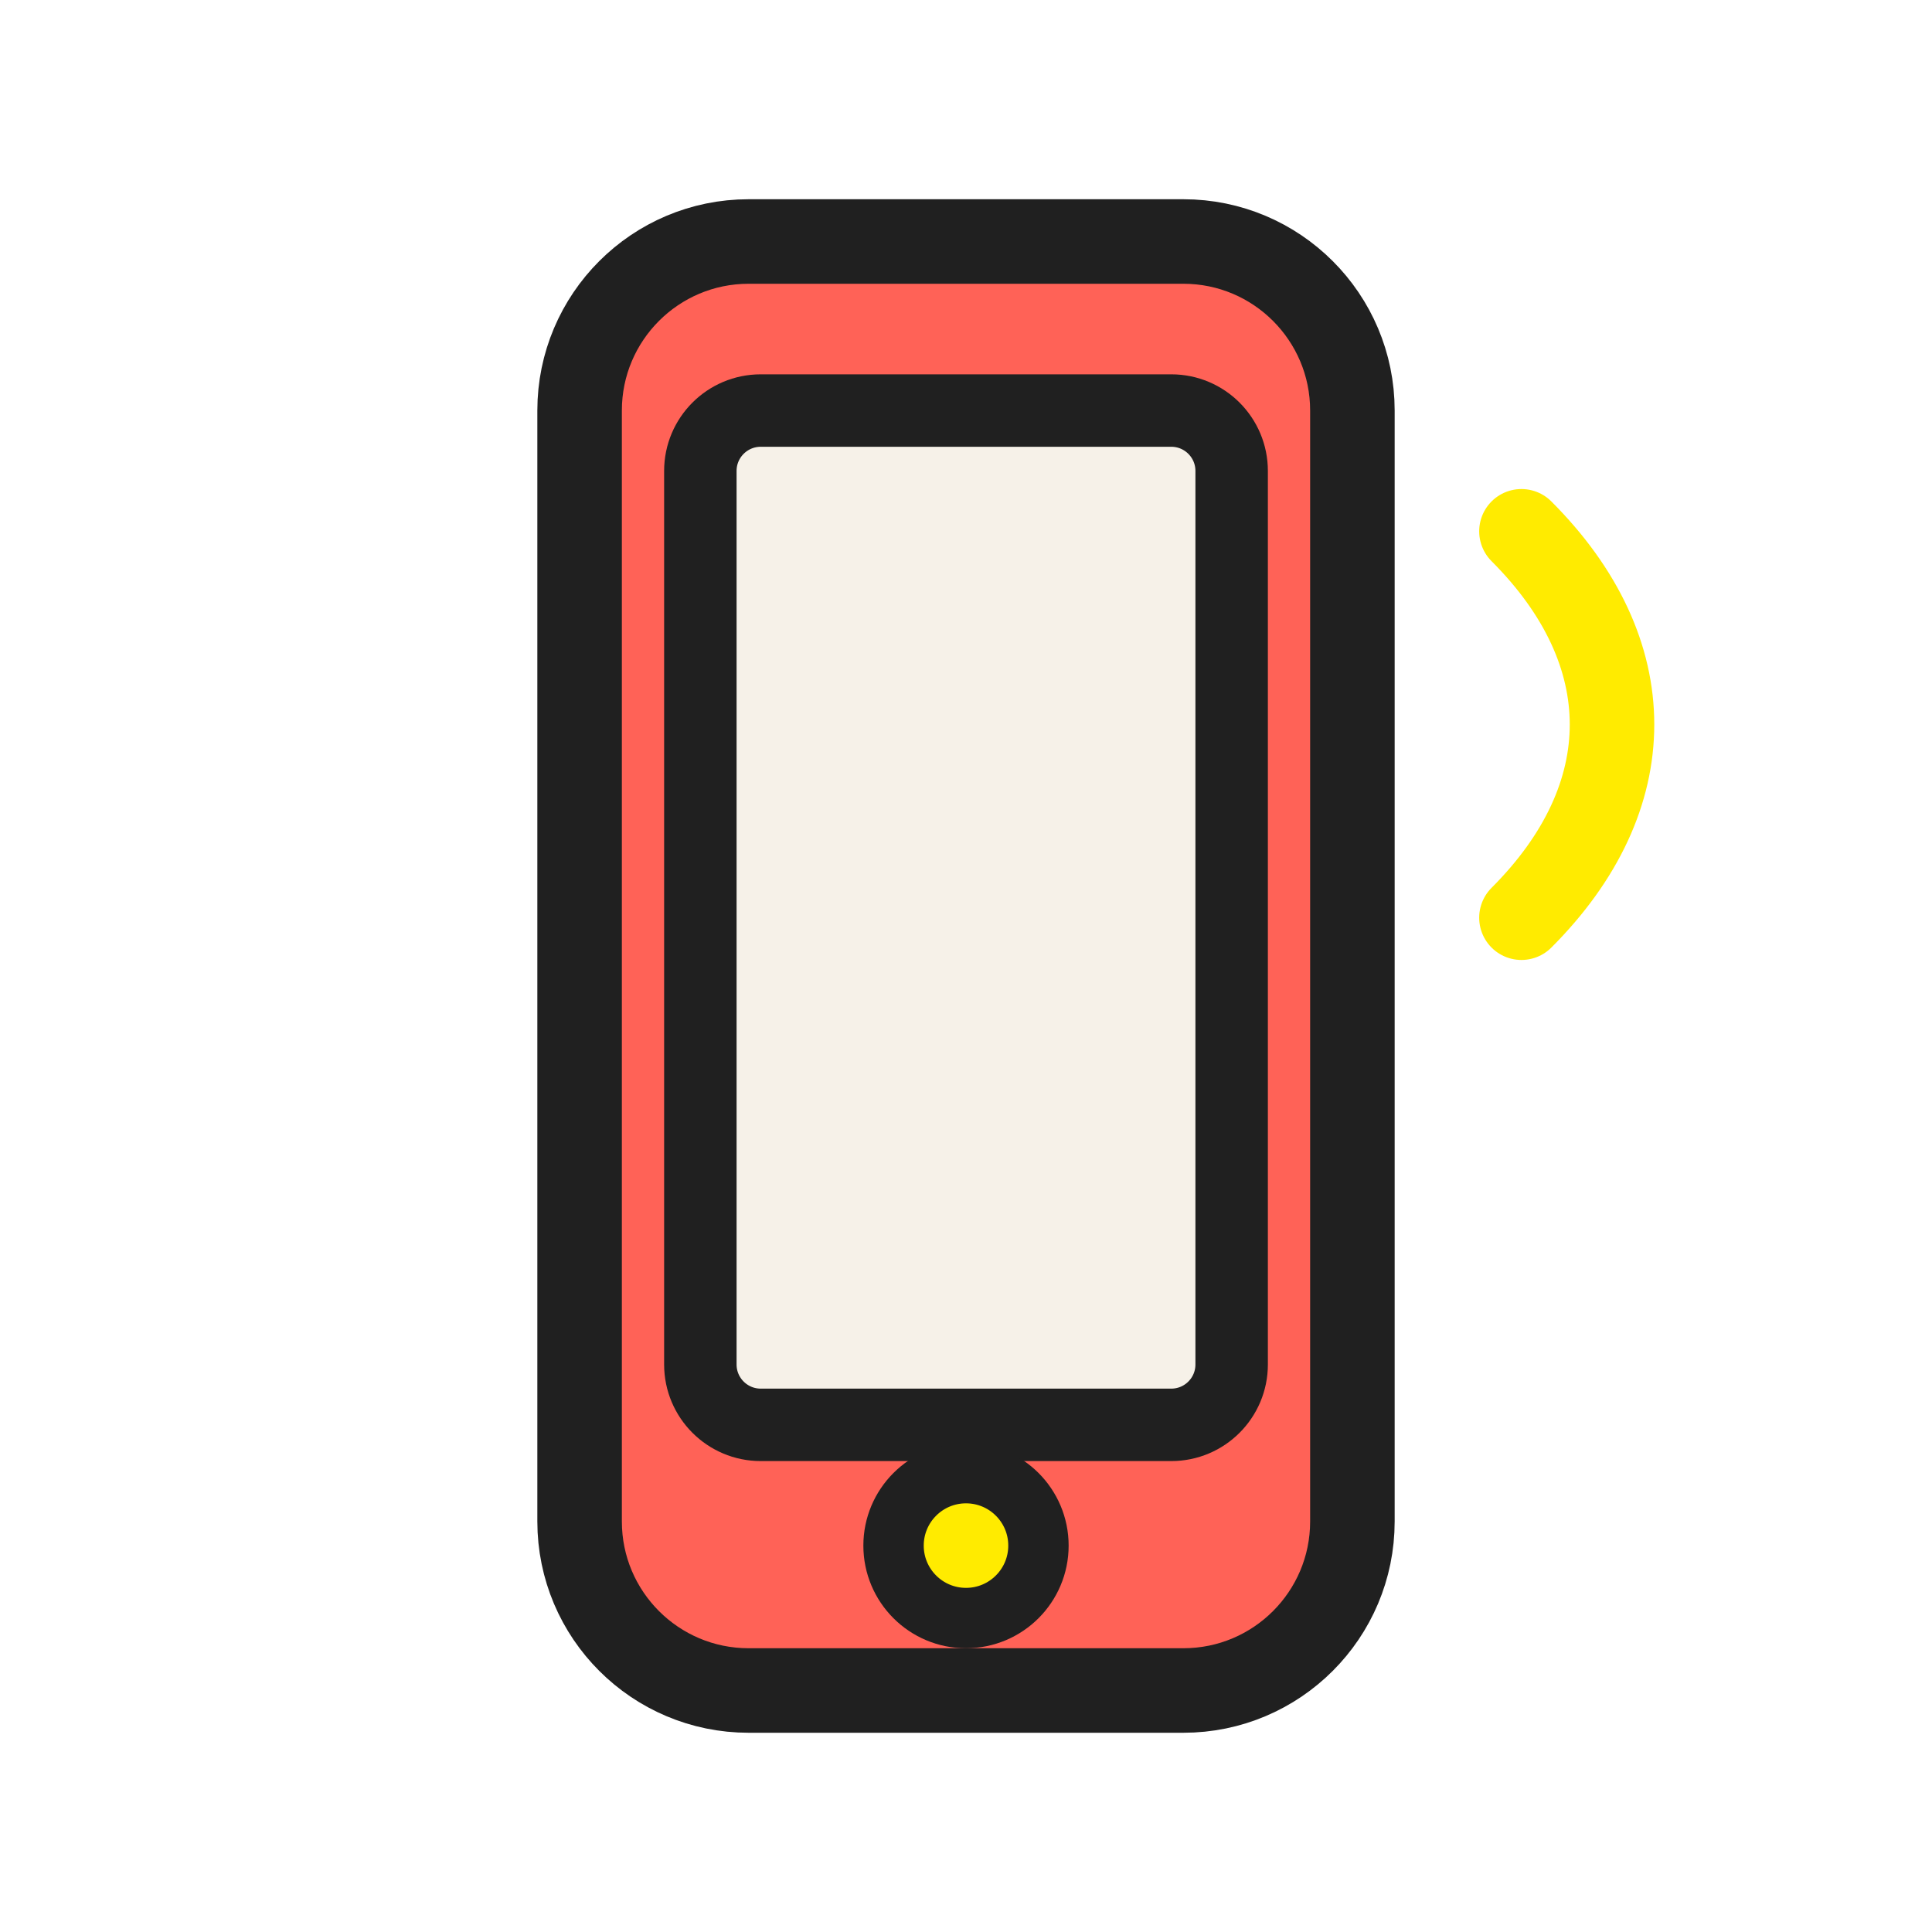
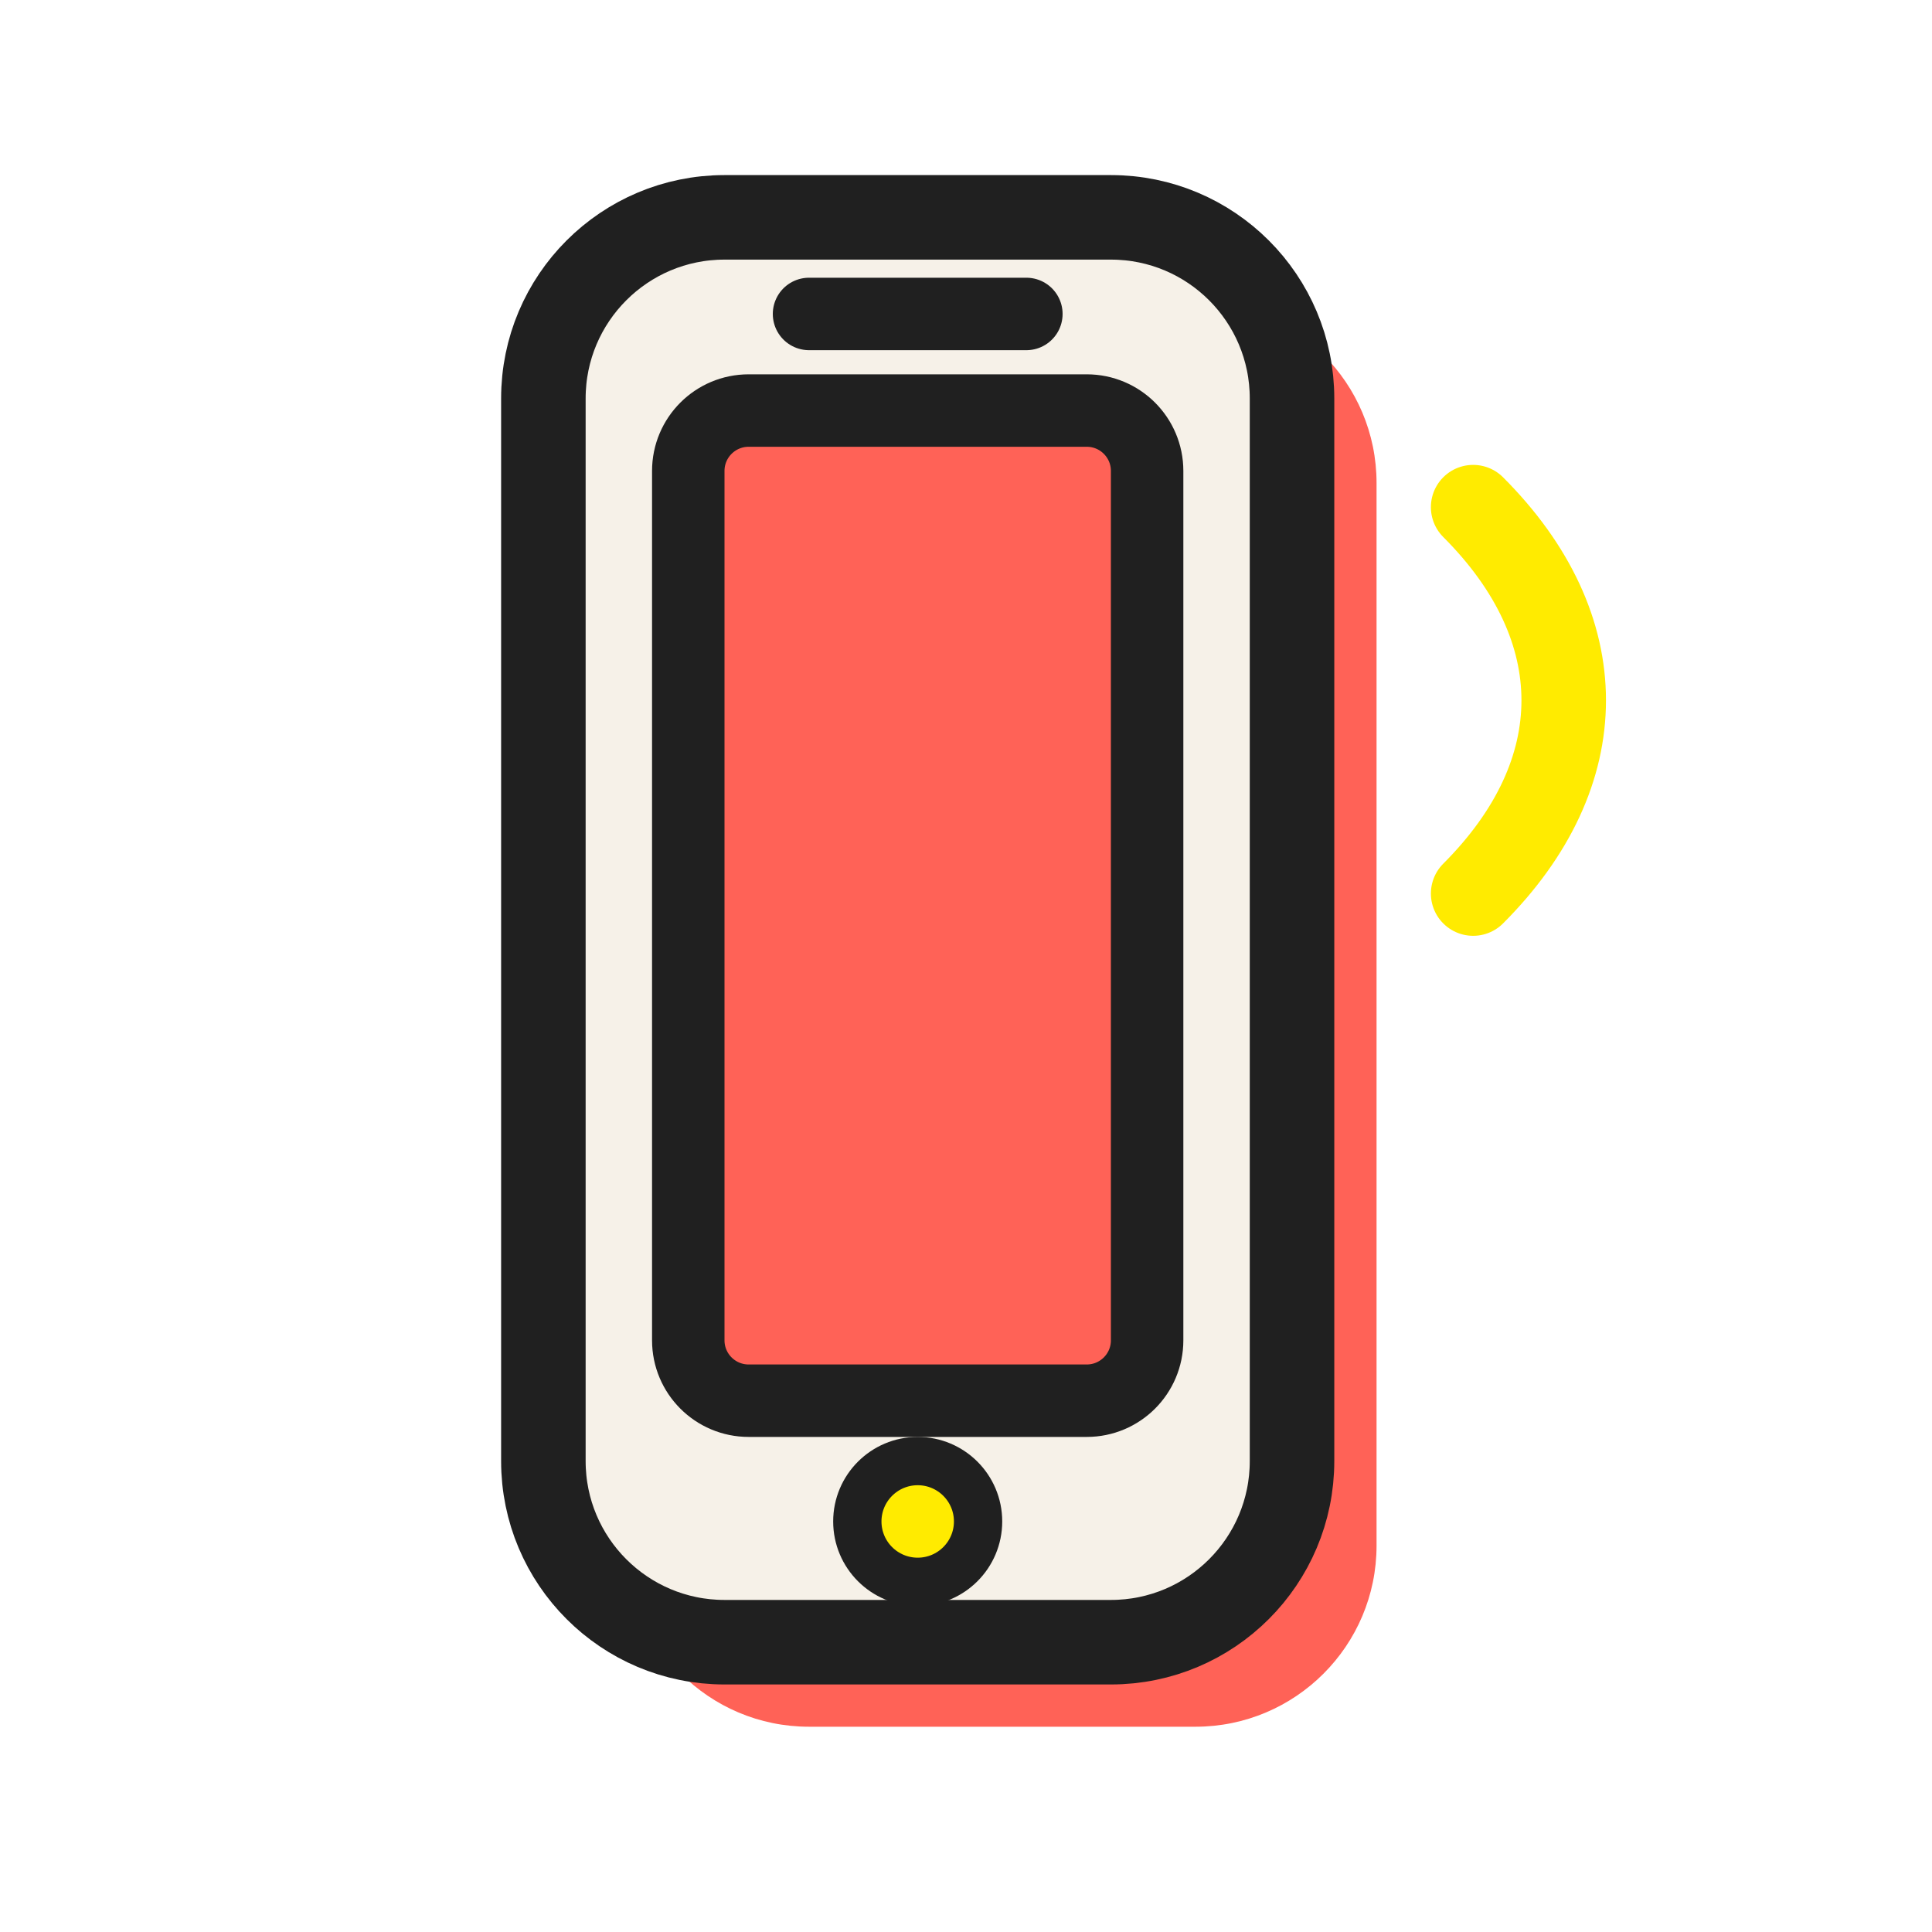
<svg xmlns="http://www.w3.org/2000/svg" viewBox="0 0 160 160" fill="none">
-   <rect x="48" y="20" width="64" height="120" rx="14" fill="#FF6257" stroke="#202020" stroke-width="7" />
-   <rect x="58" y="34" width="44" height="84" rx="5" fill="#F6F1E8" stroke="#202020" stroke-width="6" />
-   <circle cx="80" cy="128" r="6" fill="#FFEB00" stroke="#202020" stroke-width="5" />
-   <path d="M126 44c10 10 10 22 0 32" stroke="#FFEB00" stroke-width="7" stroke-linecap="round" />
+   <rect x="52" y="25" width="62" height="118" rx="15" fill="#FF6257" />
+   <rect x="45" y="18" width="62" height="118" rx="15" fill="#F6F1E8" stroke="#202020" stroke-width="7" />
+   <rect x="57" y="34" width="38" height="82" rx="5" fill="#FF6257" stroke="#202020" stroke-width="6" />
+   <path d="M67 26h18" stroke="#202020" stroke-width="6" stroke-linecap="round" />
+   <circle cx="76" cy="126" r="5" fill="#FFEB00" stroke="#202020" stroke-width="4" />
+   <path d="M122 42c10 10 10 22 0 32" stroke="#FFEB00" stroke-width="7" stroke-linecap="round" />
</svg>
